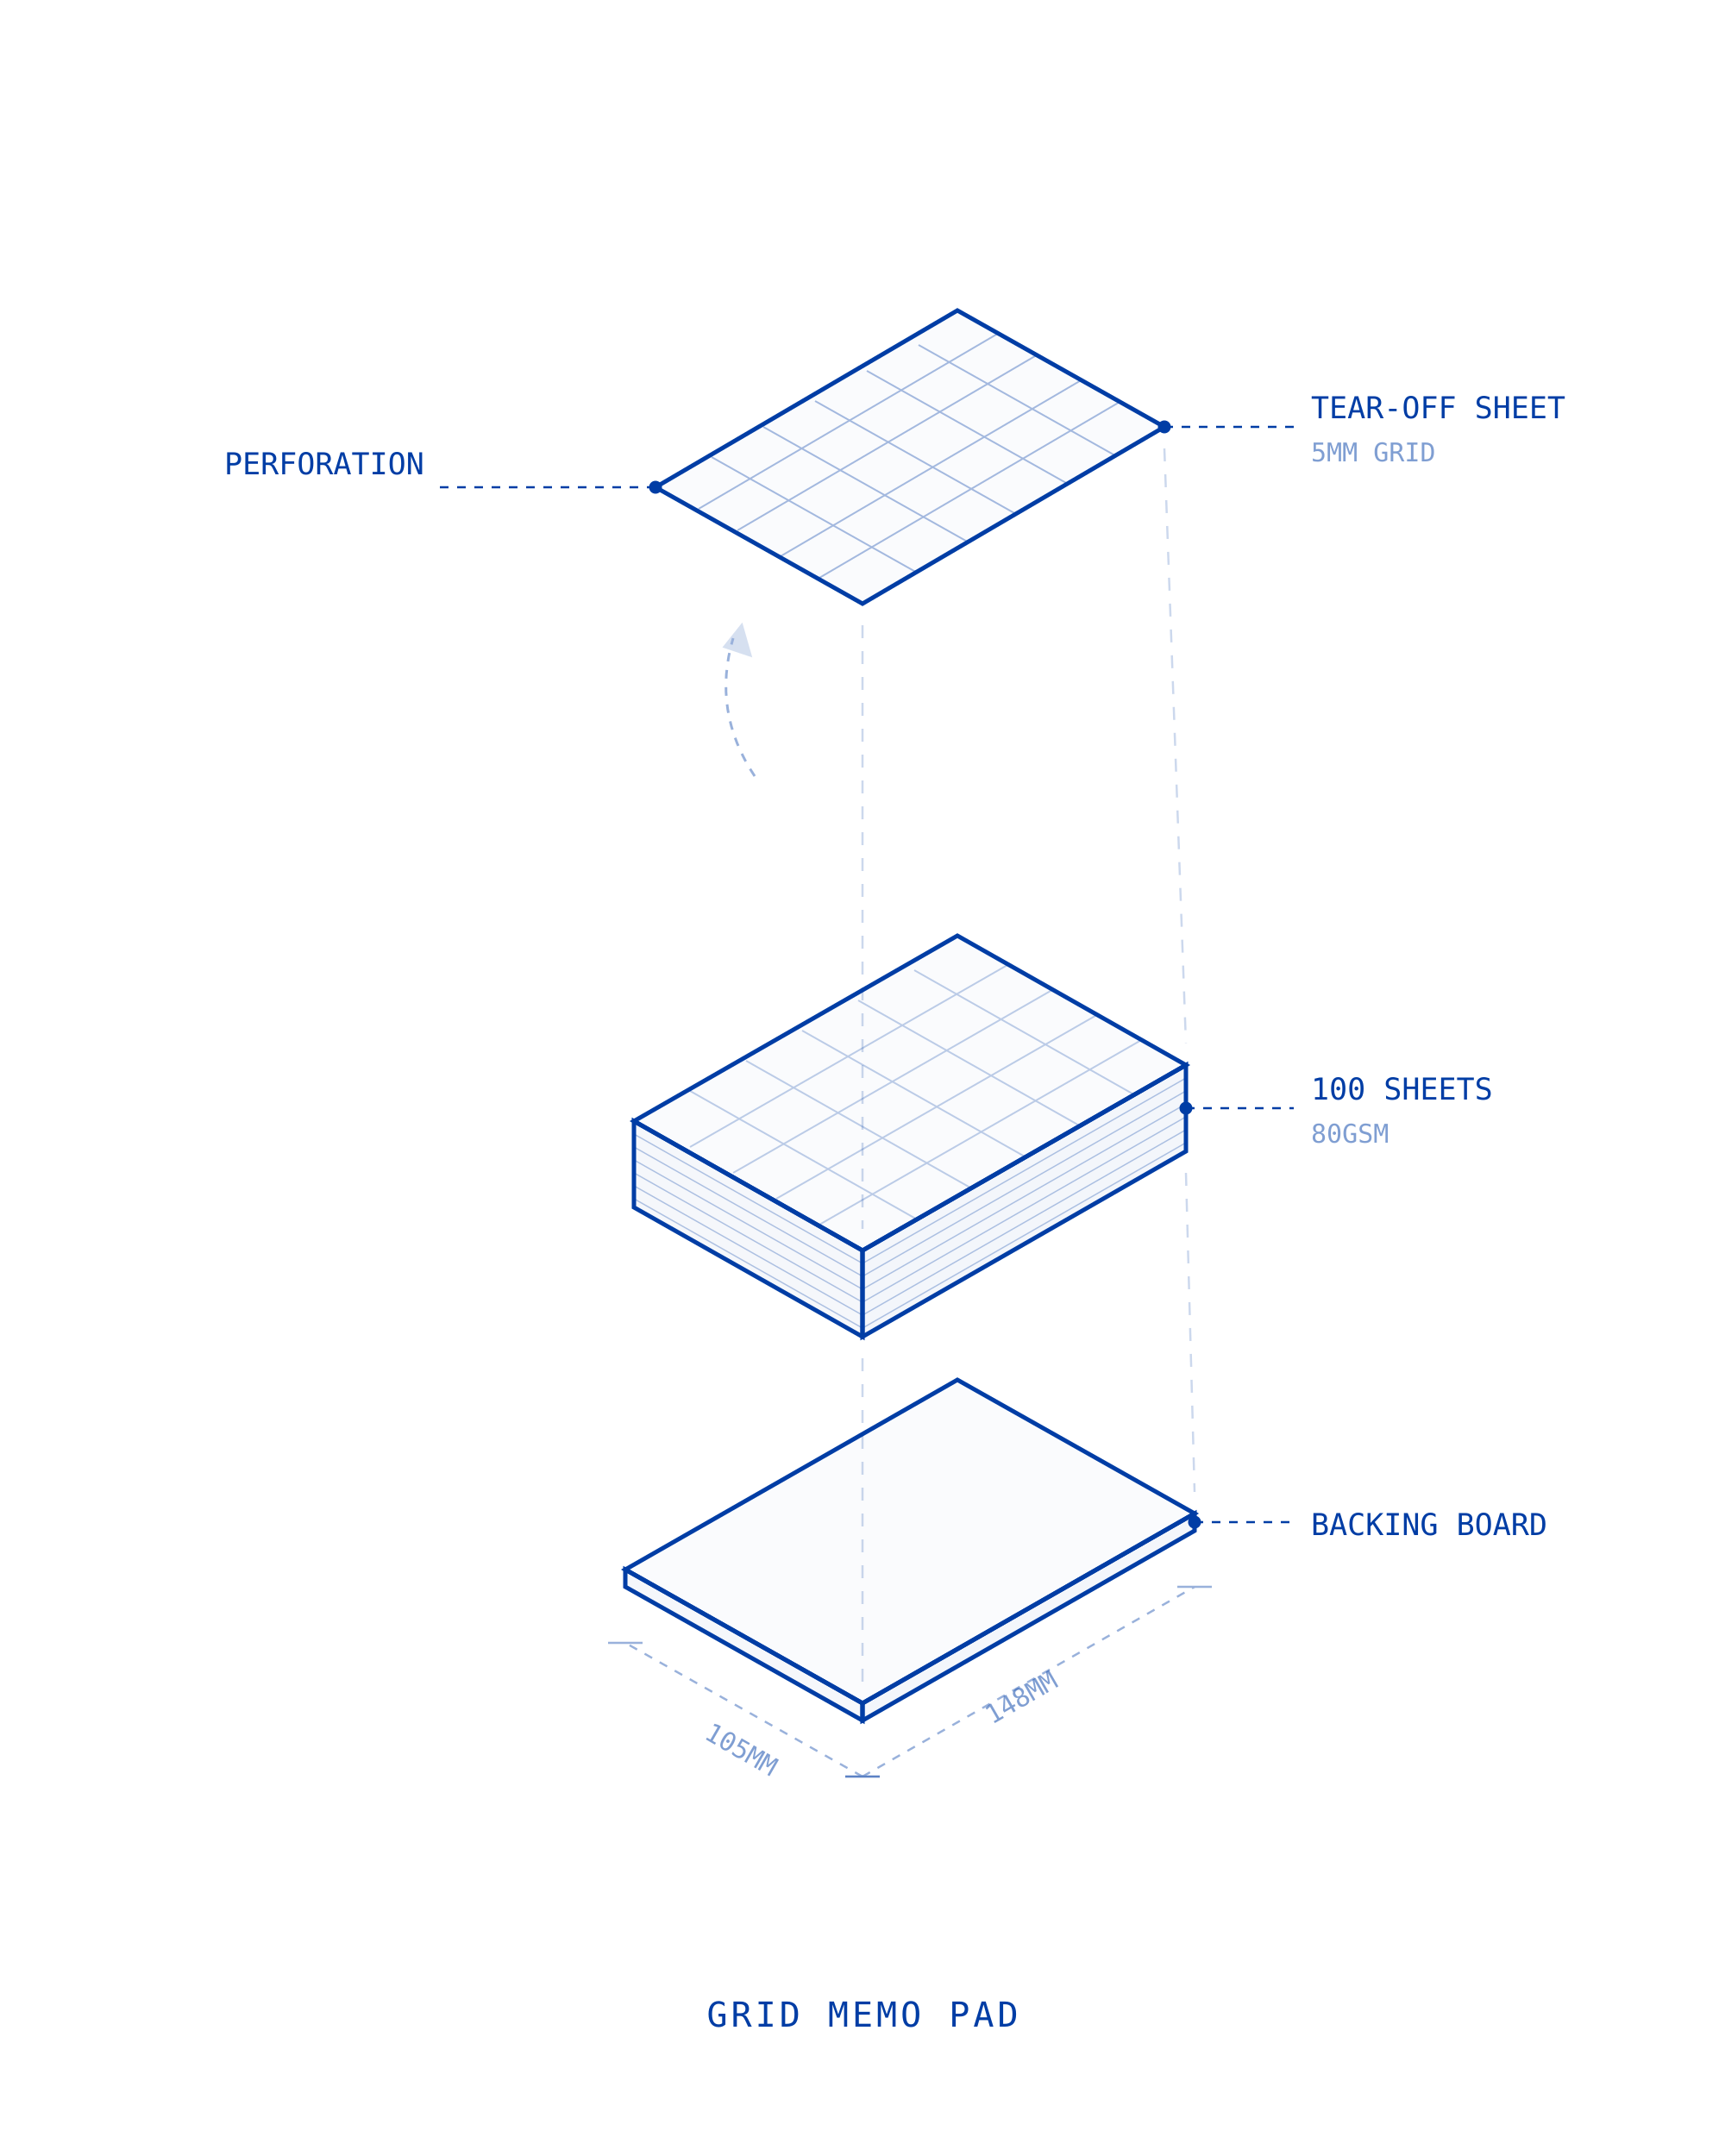
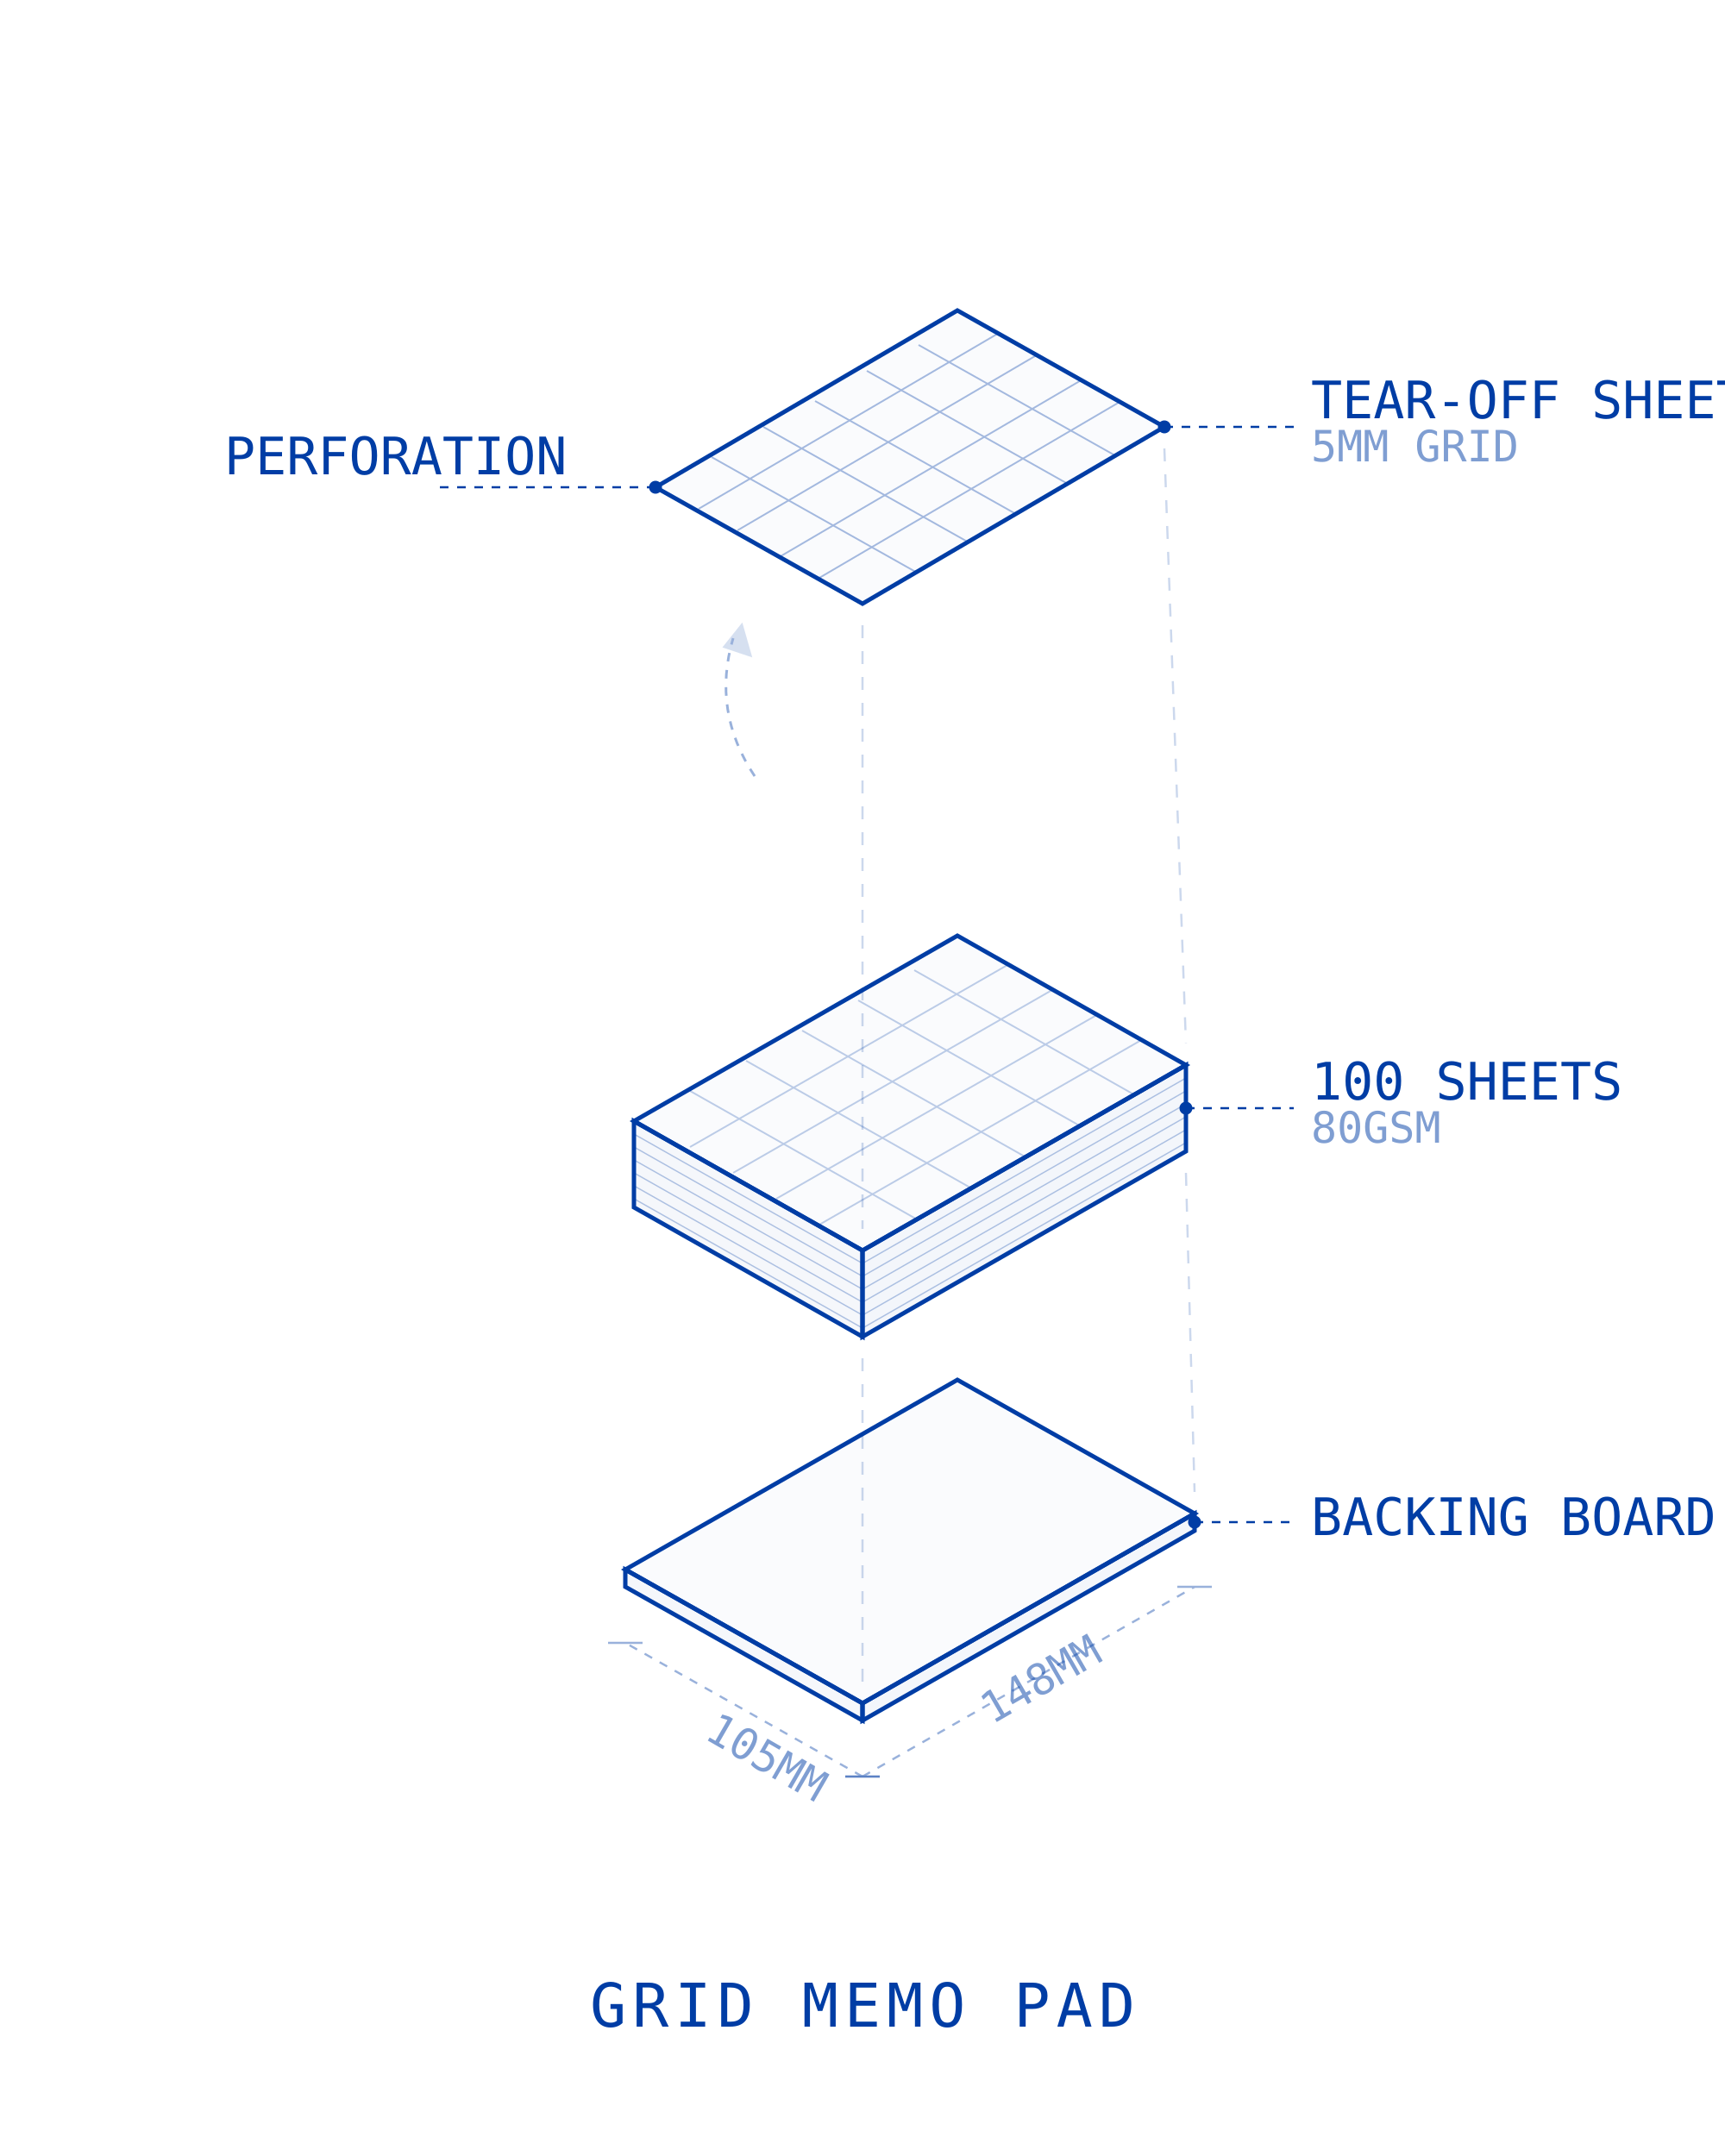
<svg xmlns="http://www.w3.org/2000/svg" viewBox="0 0 400 500" fill="none">
  <defs>
    <clipPath id="sheet-clip">
      <polygon points="200,140 270,99 222,72 152,113" />
    </clipPath>
    <clipPath id="pad-clip">
      <polygon points="200,290 275,247 222,217 147,260" />
    </clipPath>
  </defs>
  <g>
    <polygon points="200,140 270,99 222,72 152,113" stroke="#003DA5" stroke-width="1" fill="rgba(0,61,165,0.02)" />
    <g clip-path="url(#sheet-clip)" stroke="#003DA5" stroke-width="0.4" opacity="0.35">
      <line x1="190" y1="134" x2="260" y2="93" />
      <line x1="181" y1="129" x2="251" y2="88" />
      <line x1="171" y1="123" x2="241" y2="82" />
      <line x1="162" y1="118" x2="232" y2="77" />
      <line x1="213" y1="133" x2="165" y2="106" />
      <line x1="225" y1="126" x2="177" y2="99" />
      <line x1="237" y1="120" x2="189" y2="93" />
      <line x1="249" y1="113" x2="201" y2="86" />
      <line x1="261" y1="107" x2="213" y2="80" />
    </g>
    <line x1="152" y1="113" x2="200" y2="140" stroke="#003DA5" stroke-width="0.6" stroke-dasharray="2 2" opacity="0.5" />
  </g>
  <g>
    <polygon points="200,290 275,247 222,217 147,260" stroke="#003DA5" stroke-width="1" fill="rgba(0,61,165,0.02)" />
    <g clip-path="url(#pad-clip)" stroke="#003DA5" stroke-width="0.4" opacity="0.25">
      <line x1="190" y1="284" x2="265" y2="241" />
      <line x1="180" y1="278" x2="255" y2="235" />
      <line x1="170" y1="272" x2="245" y2="229" />
      <line x1="160" y1="266" x2="235" y2="223" />
      <line x1="213" y1="283" x2="160" y2="253" />
      <line x1="226" y1="276" x2="173" y2="246" />
      <line x1="239" y1="269" x2="186" y2="239" />
      <line x1="252" y1="262" x2="199" y2="232" />
      <line x1="265" y1="255" x2="212" y2="225" />
    </g>
    <polygon points="200,290 275,247 275,267 200,310" stroke="#003DA5" stroke-width="1" fill="rgba(0,61,165,0.05)" />
    <g stroke="#003DA5" stroke-width="0.3" opacity="0.3">
      <line x1="200" y1="293" x2="275" y2="250" />
      <line x1="200" y1="296" x2="275" y2="253" />
      <line x1="200" y1="299" x2="275" y2="256" />
      <line x1="200" y1="302" x2="275" y2="259" />
      <line x1="200" y1="305" x2="275" y2="262" />
      <line x1="200" y1="308" x2="275" y2="265" />
    </g>
    <polygon points="200,290 147,260 147,280 200,310" stroke="#003DA5" stroke-width="1" fill="rgba(0,61,165,0.04)" />
    <g stroke="#003DA5" stroke-width="0.3" opacity="0.3">
      <line x1="200" y1="293" x2="147" y2="263" />
      <line x1="200" y1="296" x2="147" y2="266" />
      <line x1="200" y1="299" x2="147" y2="269" />
      <line x1="200" y1="302" x2="147" y2="272" />
      <line x1="200" y1="305" x2="147" y2="275" />
      <line x1="200" y1="308" x2="147" y2="278" />
    </g>
  </g>
  <g>
    <polygon points="200,395 277,351 222,320 145,364" stroke="#003DA5" stroke-width="1" fill="rgba(0,61,165,0.02)" />
    <polygon points="200,395 277,351 277,355 200,399" stroke="#003DA5" stroke-width="1" fill="rgba(0,61,165,0.05)" />
    <polygon points="200,395 145,364 145,368 200,399" stroke="#003DA5" stroke-width="1" fill="rgba(0,61,165,0.04)" />
  </g>
  <g stroke="#003DA5" stroke-width="0.5" stroke-dasharray="3 3" opacity="0.2">
    <line x1="200" y1="145" x2="200" y2="285" />
    <line x1="200" y1="315" x2="200" y2="390" />
    <line x1="270" y1="104" x2="275" y2="242" />
    <line x1="275" y1="272" x2="277" y2="346" />
  </g>
  <g stroke="#003DA5" stroke-width="0.6" opacity="0.4">
    <path d="M 175,180 Q 165,165 170,148" fill="none" stroke-dasharray="2 2" />
    <polygon points="168,150 172,145 174,152" fill="#003DA5" opacity="0.4" />
  </g>
  <g>
    <line x1="270" y1="99" x2="300" y2="99" stroke="#003DA5" stroke-width="0.5" stroke-dasharray="2 2" />
    <circle cx="270" cy="99" r="1.5" fill="#003DA5" />
-     <text x="304" y="97" font-family="'Doto', monospace" font-size="7" fill="#003DA5">
+     <text x="304" y="97" font-family="'Doto', monospace" font-size="12" fill="#003DA5">
      TEAR-OFF SHEET
    </text>
-     <text x="304" y="107" font-family="'Doto', monospace" font-size="6" fill="#003DA5" opacity="0.5">
+     <text x="304" y="107" font-family="'Doto', monospace" font-size="10" fill="#003DA5" opacity="0.5">
      5MM GRID
    </text>
    <line x1="275" y1="257" x2="300" y2="257" stroke="#003DA5" stroke-width="0.5" stroke-dasharray="2 2" />
    <circle cx="275" cy="257" r="1.5" fill="#003DA5" />
-     <text x="304" y="255" font-family="'Doto', monospace" font-size="7" fill="#003DA5">
+     <text x="304" y="255" font-family="'Doto', monospace" font-size="12" fill="#003DA5">
      100 SHEETS
    </text>
-     <text x="304" y="265" font-family="'Doto', monospace" font-size="6" fill="#003DA5" opacity="0.5">
+     <text x="304" y="265" font-family="'Doto', monospace" font-size="10" fill="#003DA5" opacity="0.5">
      80GSM
    </text>
    <line x1="277" y1="353" x2="300" y2="353" stroke="#003DA5" stroke-width="0.5" stroke-dasharray="2 2" />
    <circle cx="277" cy="353" r="1.5" fill="#003DA5" />
-     <text x="304" y="356" font-family="'Doto', monospace" font-size="7" fill="#003DA5">
+     <text x="304" y="356" font-family="'Doto', monospace" font-size="12" fill="#003DA5">
      BACKING BOARD
    </text>
    <line x1="152" y1="113" x2="100" y2="113" stroke="#003DA5" stroke-width="0.5" stroke-dasharray="2 2" />
    <circle cx="152" cy="113" r="1.5" fill="#003DA5" />
-     <text x="52" y="110" font-family="'Doto', monospace" font-size="7" fill="#003DA5">
+     <text x="52" y="110" font-family="'Doto', monospace" font-size="12" fill="#003DA5">
      PERFORATION
    </text>
  </g>
  <g stroke="#003DA5" stroke-width="0.5" opacity="0.4">
    <line x1="196" y1="412" x2="204" y2="412" />
    <line x1="273" y1="368" x2="281" y2="368" />
    <line x1="200" y1="412" x2="277" y2="368" stroke-dasharray="2 2" />
  </g>
-   <text x="230" y="400" font-family="'Doto', monospace" font-size="6" fill="#003DA5" opacity="0.5" transform="rotate(-30, 230, 400)">
+   <text x="230" y="400" font-family="'Doto', monospace" font-size="10" fill="#003DA5" opacity="0.5" transform="rotate(-30, 230, 400)">
    148MM
  </text>
  <g stroke="#003DA5" stroke-width="0.5" opacity="0.4">
    <line x1="196" y1="412" x2="204" y2="412" />
    <line x1="141" y1="381" x2="149" y2="381" />
    <line x1="200" y1="412" x2="145" y2="381" stroke-dasharray="2 2" />
  </g>
-   <text x="163" y="403" font-family="'Doto', monospace" font-size="6" fill="#003DA5" opacity="0.5" transform="rotate(30, 163, 403)">
+   <text x="163" y="403" font-family="'Doto', monospace" font-size="10" fill="#003DA5" opacity="0.5" transform="rotate(30, 163, 403)">
    105MM
  </text>
-   <text x="200" y="470" font-family="'Doto', monospace" font-size="8" fill="#003DA5" text-anchor="middle" letter-spacing="0.1em">
+   <text x="200" y="470" font-family="'Doto', monospace" font-size="14" fill="#003DA5" text-anchor="middle" letter-spacing="0.1em">
    GRID MEMO PAD
  </text>
</svg>
